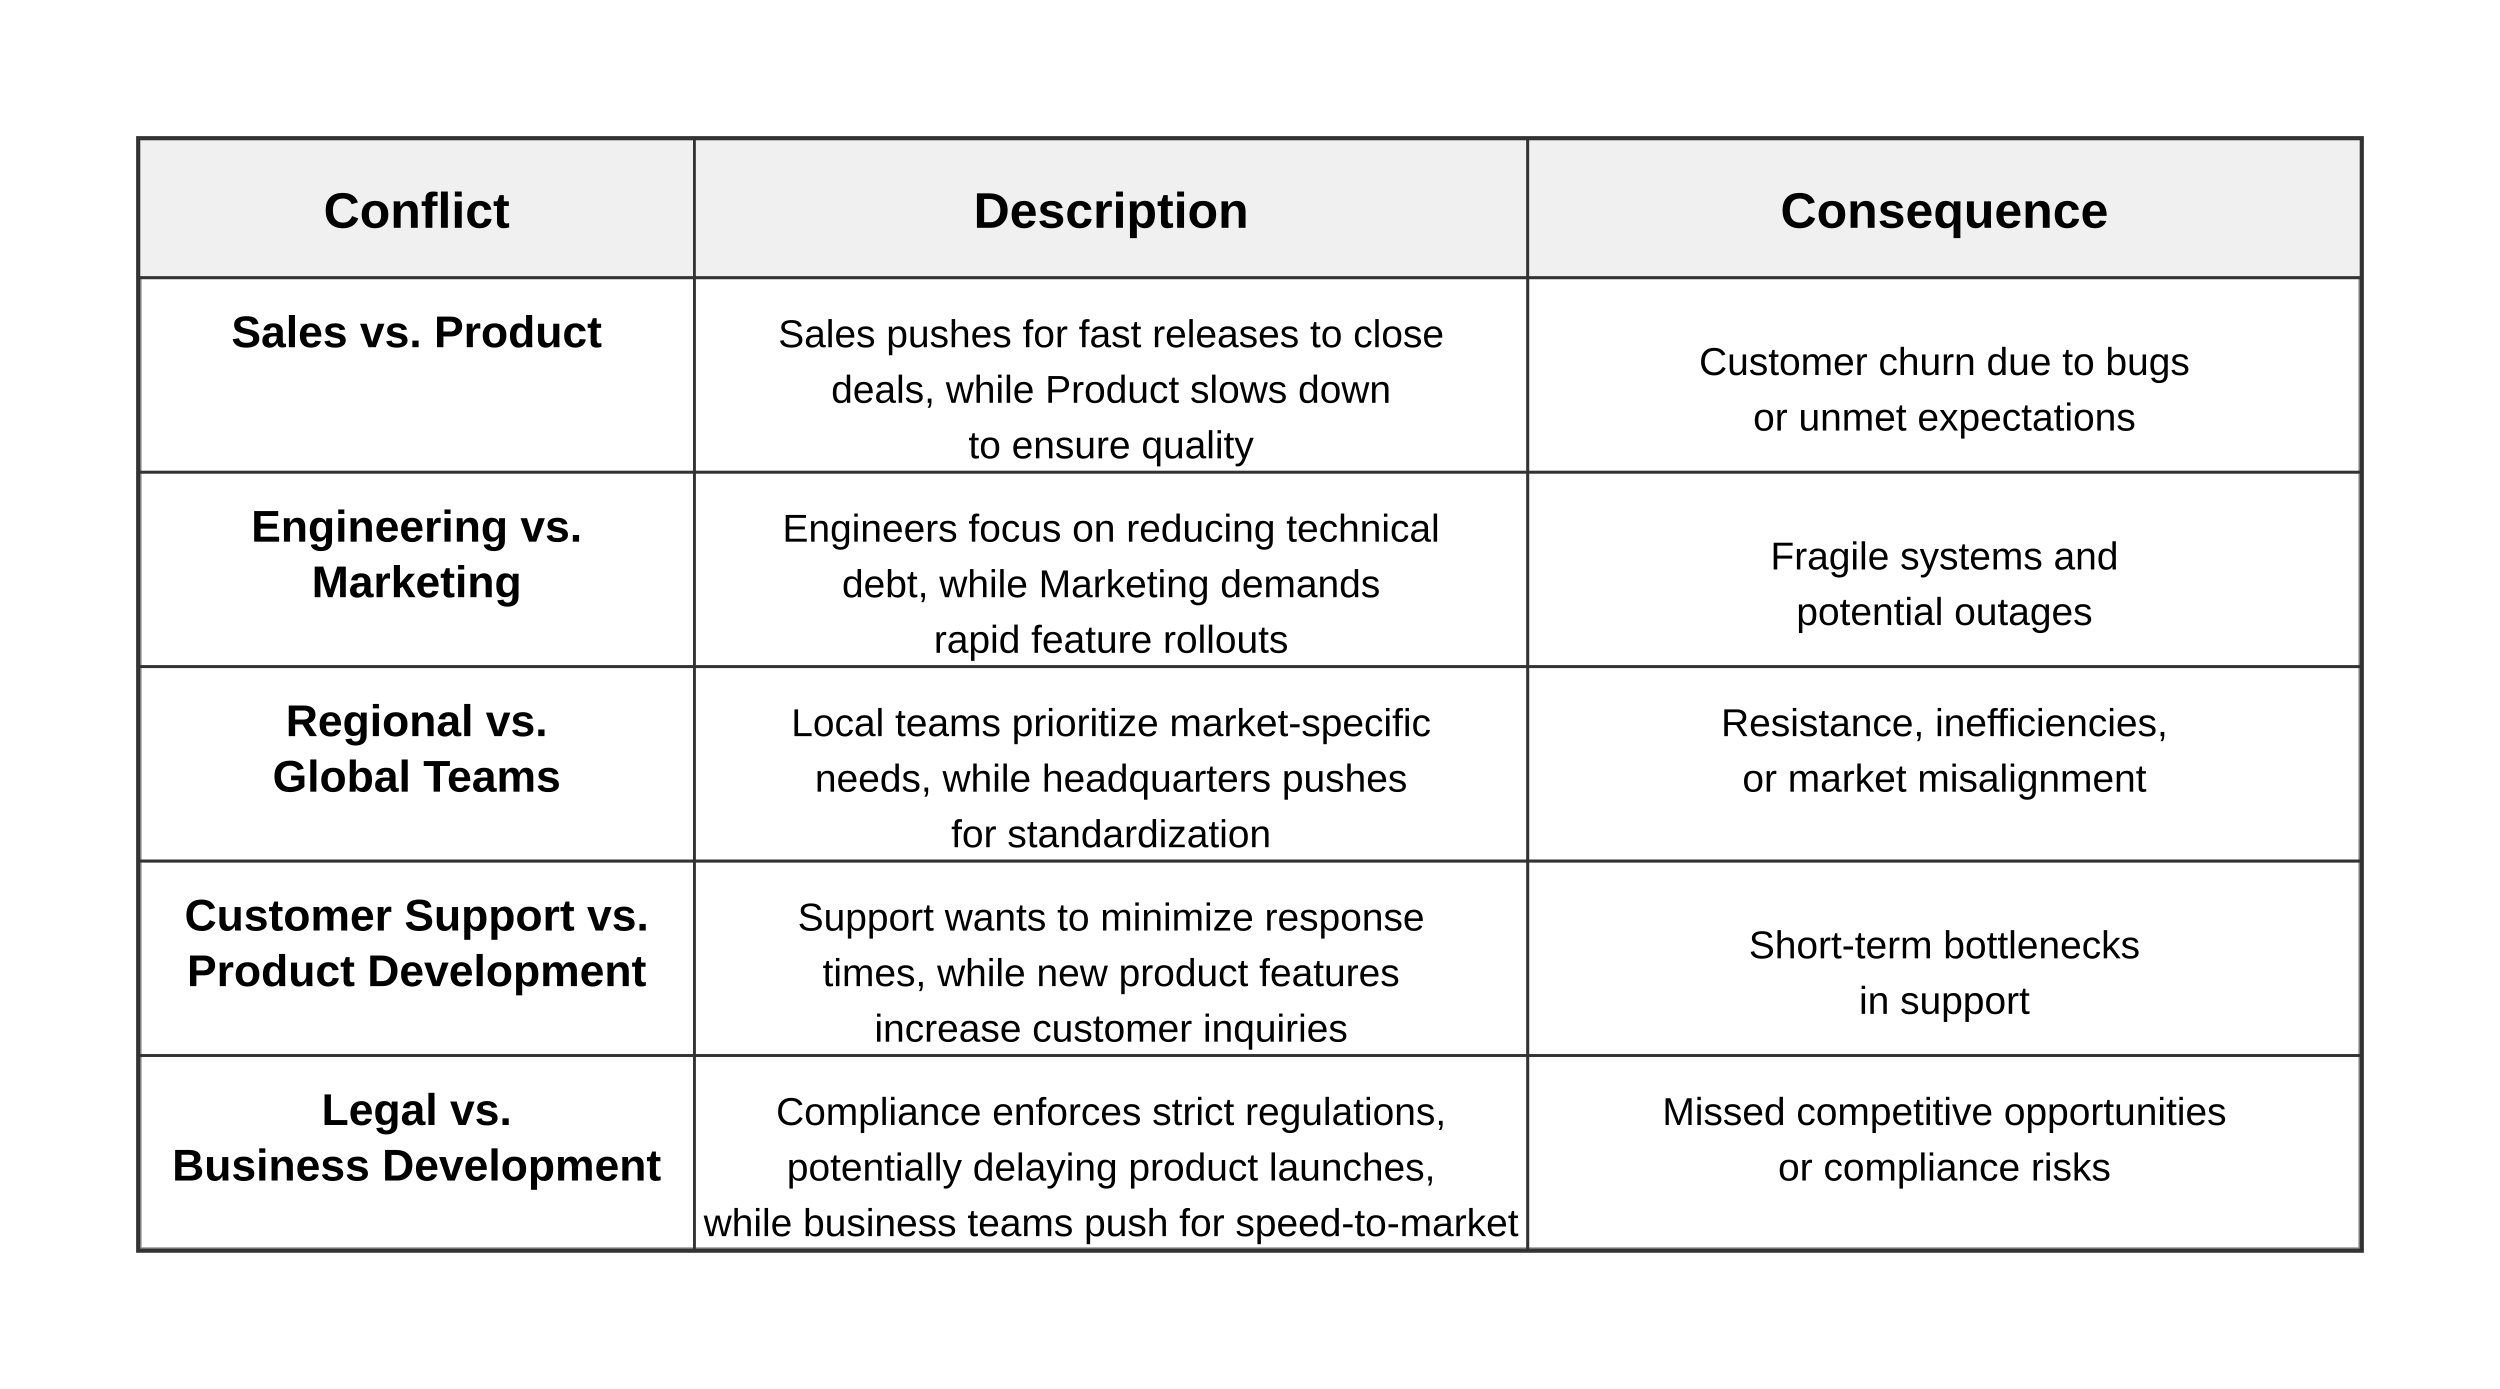
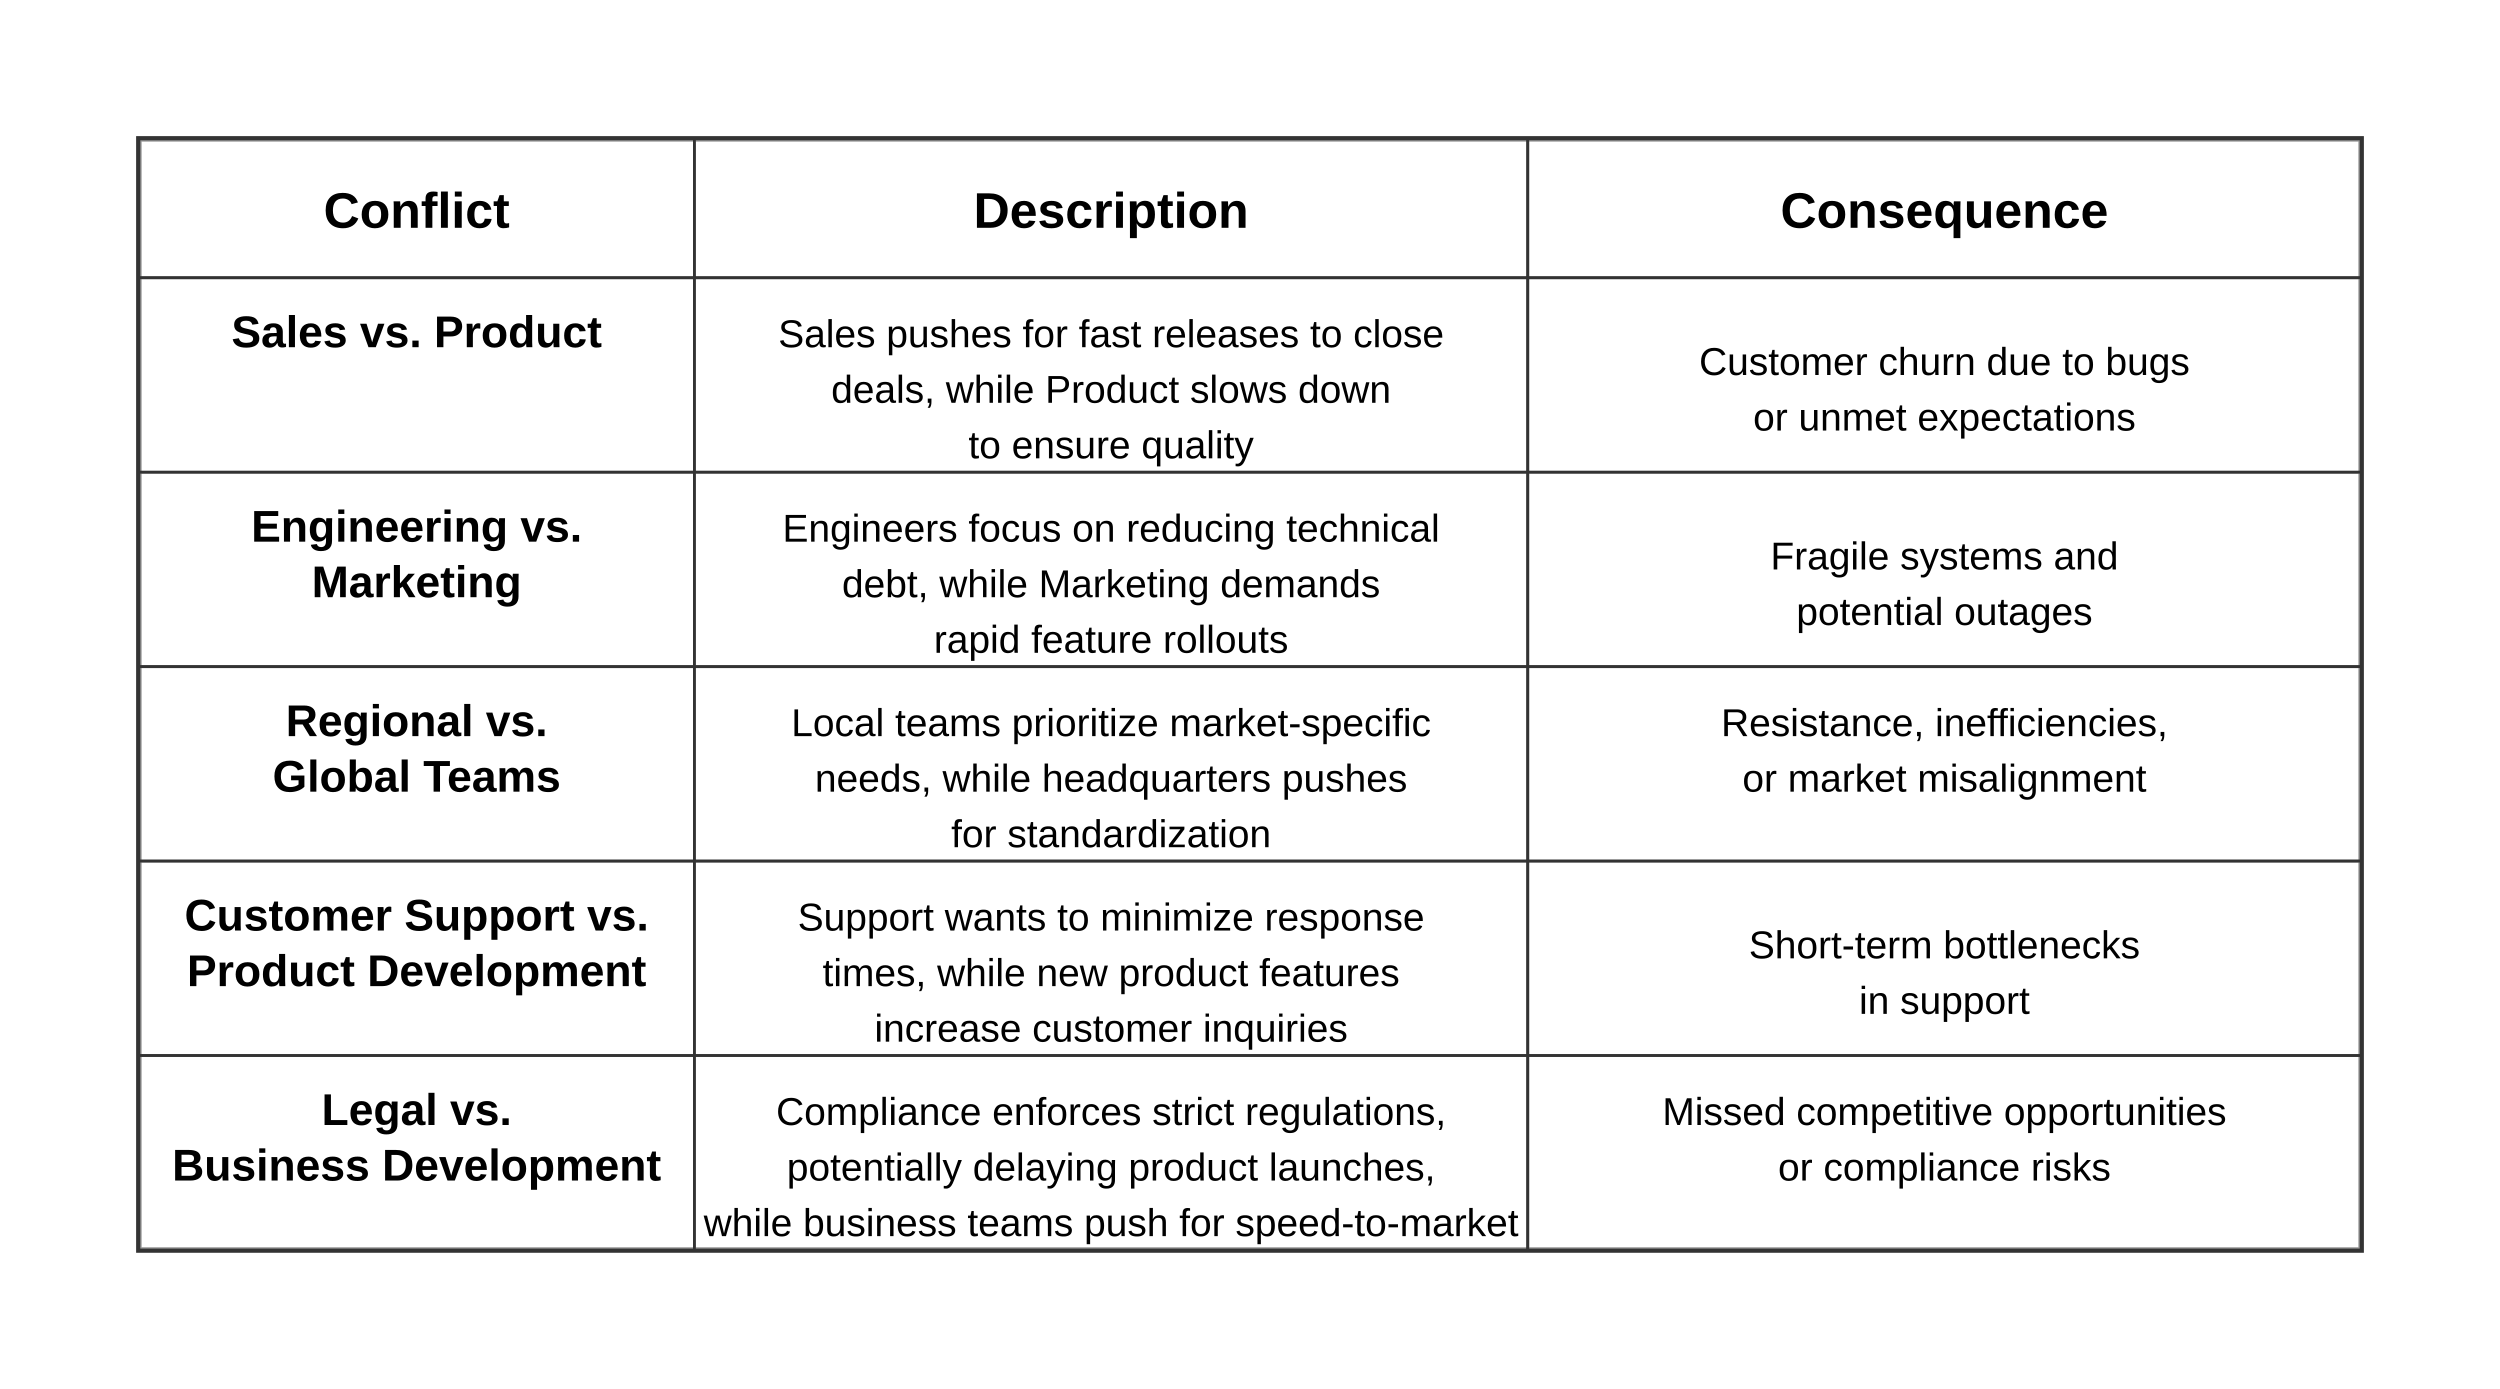
<svg xmlns="http://www.w3.org/2000/svg" viewBox="0 0 900 500">
  <rect x="50" y="50" width="800" height="400" fill="none" stroke="#333333" stroke-width="2" />
-   <rect x="50" y="50" width="200" height="50" fill="#f0f0f0" stroke="#333333" stroke-width="1" />
-   <rect x="250" y="50" width="300" height="50" fill="#f0f0f0" stroke="#333333" stroke-width="1" />
-   <rect x="550" y="50" width="300" height="50" fill="#f0f0f0" stroke="#333333" stroke-width="1" />
+   <rect x="50" y="50" width="200" height="50" fill="rgba(255,255,255,0.5)" stroke="#333333" stroke-width="1" />
+   <rect x="250" y="50" width="300" height="50" fill="rgba(255,255,255,0.5)" stroke="#333333" stroke-width="1" />
+   <rect x="550" y="50" width="300" height="50" fill="rgba(255,255,255,0.5)" stroke="#333333" stroke-width="1" />
  <text x="150" y="82" font-family="Arial" font-size="18" font-weight="bold" text-anchor="middle">Conflict</text>
  <text x="400" y="82" font-family="Arial" font-size="18" font-weight="bold" text-anchor="middle">Description</text>
  <text x="700" y="82" font-family="Arial" font-size="18" font-weight="bold" text-anchor="middle">Consequence</text>
  <rect x="50" y="100" width="200" height="70" fill="rgba(255,255,255,0.5)" stroke="#333333" stroke-width="1" />
  <rect x="250" y="100" width="300" height="70" fill="rgba(255,255,255,0.5)" stroke="#333333" stroke-width="1" />
  <rect x="550" y="100" width="300" height="70" fill="rgba(255,255,255,0.5)" stroke="#333333" stroke-width="1" />
  <text x="150" y="125" font-family="Arial" font-size="16" font-weight="bold" text-anchor="middle">Sales vs. Product</text>
  <text x="400" y="125" font-family="Arial" font-size="14" text-anchor="middle">Sales pushes for fast releases to close</text>
  <text x="400" y="145" font-family="Arial" font-size="14" text-anchor="middle">deals, while Product slows down</text>
  <text x="400" y="165" font-family="Arial" font-size="14" text-anchor="middle">to ensure quality</text>
  <text x="700" y="135" font-family="Arial" font-size="14" text-anchor="middle">Customer churn due to bugs</text>
  <text x="700" y="155" font-family="Arial" font-size="14" text-anchor="middle">or unmet expectations</text>
  <rect x="50" y="170" width="200" height="70" fill="rgba(255,255,255,0.5)" stroke="#333333" stroke-width="1" />
  <rect x="250" y="170" width="300" height="70" fill="rgba(255,255,255,0.5)" stroke="#333333" stroke-width="1" />
  <rect x="550" y="170" width="300" height="70" fill="rgba(255,255,255,0.5)" stroke="#333333" stroke-width="1" />
  <text x="150" y="195" font-family="Arial" font-size="16" font-weight="bold" text-anchor="middle">Engineering vs.</text>
  <text x="150" y="215" font-family="Arial" font-size="16" font-weight="bold" text-anchor="middle">Marketing</text>
  <text x="400" y="195" font-family="Arial" font-size="14" text-anchor="middle">Engineers focus on reducing technical</text>
  <text x="400" y="215" font-family="Arial" font-size="14" text-anchor="middle">debt, while Marketing demands</text>
  <text x="400" y="235" font-family="Arial" font-size="14" text-anchor="middle">rapid feature rollouts</text>
  <text x="700" y="205" font-family="Arial" font-size="14" text-anchor="middle">Fragile systems and</text>
  <text x="700" y="225" font-family="Arial" font-size="14" text-anchor="middle">potential outages</text>
  <rect x="50" y="240" width="200" height="70" fill="rgba(255,255,255,0.5)" stroke="#333333" stroke-width="1" />
  <rect x="250" y="240" width="300" height="70" fill="rgba(255,255,255,0.5)" stroke="#333333" stroke-width="1" />
  <rect x="550" y="240" width="300" height="70" fill="rgba(255,255,255,0.5)" stroke="#333333" stroke-width="1" />
  <text x="150" y="265" font-family="Arial" font-size="16" font-weight="bold" text-anchor="middle">Regional vs.</text>
  <text x="150" y="285" font-family="Arial" font-size="16" font-weight="bold" text-anchor="middle">Global Teams</text>
  <text x="400" y="265" font-family="Arial" font-size="14" text-anchor="middle">Local teams prioritize market-specific</text>
  <text x="400" y="285" font-family="Arial" font-size="14" text-anchor="middle">needs, while headquarters pushes</text>
  <text x="400" y="305" font-family="Arial" font-size="14" text-anchor="middle">for standardization</text>
  <text x="700" y="265" font-family="Arial" font-size="14" text-anchor="middle">Resistance, inefficiencies,</text>
  <text x="700" y="285" font-family="Arial" font-size="14" text-anchor="middle">or market misalignment</text>
  <rect x="50" y="310" width="200" height="70" fill="rgba(255,255,255,0.5)" stroke="#333333" stroke-width="1" />
  <rect x="250" y="310" width="300" height="70" fill="rgba(255,255,255,0.5)" stroke="#333333" stroke-width="1" />
  <rect x="550" y="310" width="300" height="70" fill="rgba(255,255,255,0.5)" stroke="#333333" stroke-width="1" />
  <text x="150" y="335" font-family="Arial" font-size="16" font-weight="bold" text-anchor="middle">Customer Support vs.</text>
  <text x="150" y="355" font-family="Arial" font-size="16" font-weight="bold" text-anchor="middle">Product Development</text>
  <text x="400" y="335" font-family="Arial" font-size="14" text-anchor="middle">Support wants to minimize response</text>
  <text x="400" y="355" font-family="Arial" font-size="14" text-anchor="middle">times, while new product features</text>
  <text x="400" y="375" font-family="Arial" font-size="14" text-anchor="middle">increase customer inquiries</text>
  <text x="700" y="345" font-family="Arial" font-size="14" text-anchor="middle">Short-term bottlenecks</text>
  <text x="700" y="365" font-family="Arial" font-size="14" text-anchor="middle">in support</text>
  <rect x="50" y="380" width="200" height="70" fill="rgba(255,255,255,0.5)" stroke="#333333" stroke-width="1" />
  <rect x="250" y="380" width="300" height="70" fill="rgba(255,255,255,0.5)" stroke="#333333" stroke-width="1" />
  <rect x="550" y="380" width="300" height="70" fill="rgba(255,255,255,0.5)" stroke="#333333" stroke-width="1" />
  <text x="150" y="405" font-family="Arial" font-size="16" font-weight="bold" text-anchor="middle">Legal vs.</text>
  <text x="150" y="425" font-family="Arial" font-size="16" font-weight="bold" text-anchor="middle">Business Development</text>
  <text x="400" y="405" font-family="Arial" font-size="14" text-anchor="middle">Compliance enforces strict regulations,</text>
  <text x="400" y="425" font-family="Arial" font-size="14" text-anchor="middle">potentially delaying product launches,</text>
  <text x="400" y="445" font-family="Arial" font-size="14" text-anchor="middle">while business teams push for speed-to-market</text>
  <text x="700" y="405" font-family="Arial" font-size="14" text-anchor="middle">Missed competitive opportunities</text>
  <text x="700" y="425" font-family="Arial" font-size="14" text-anchor="middle">or compliance risks</text>
</svg>
